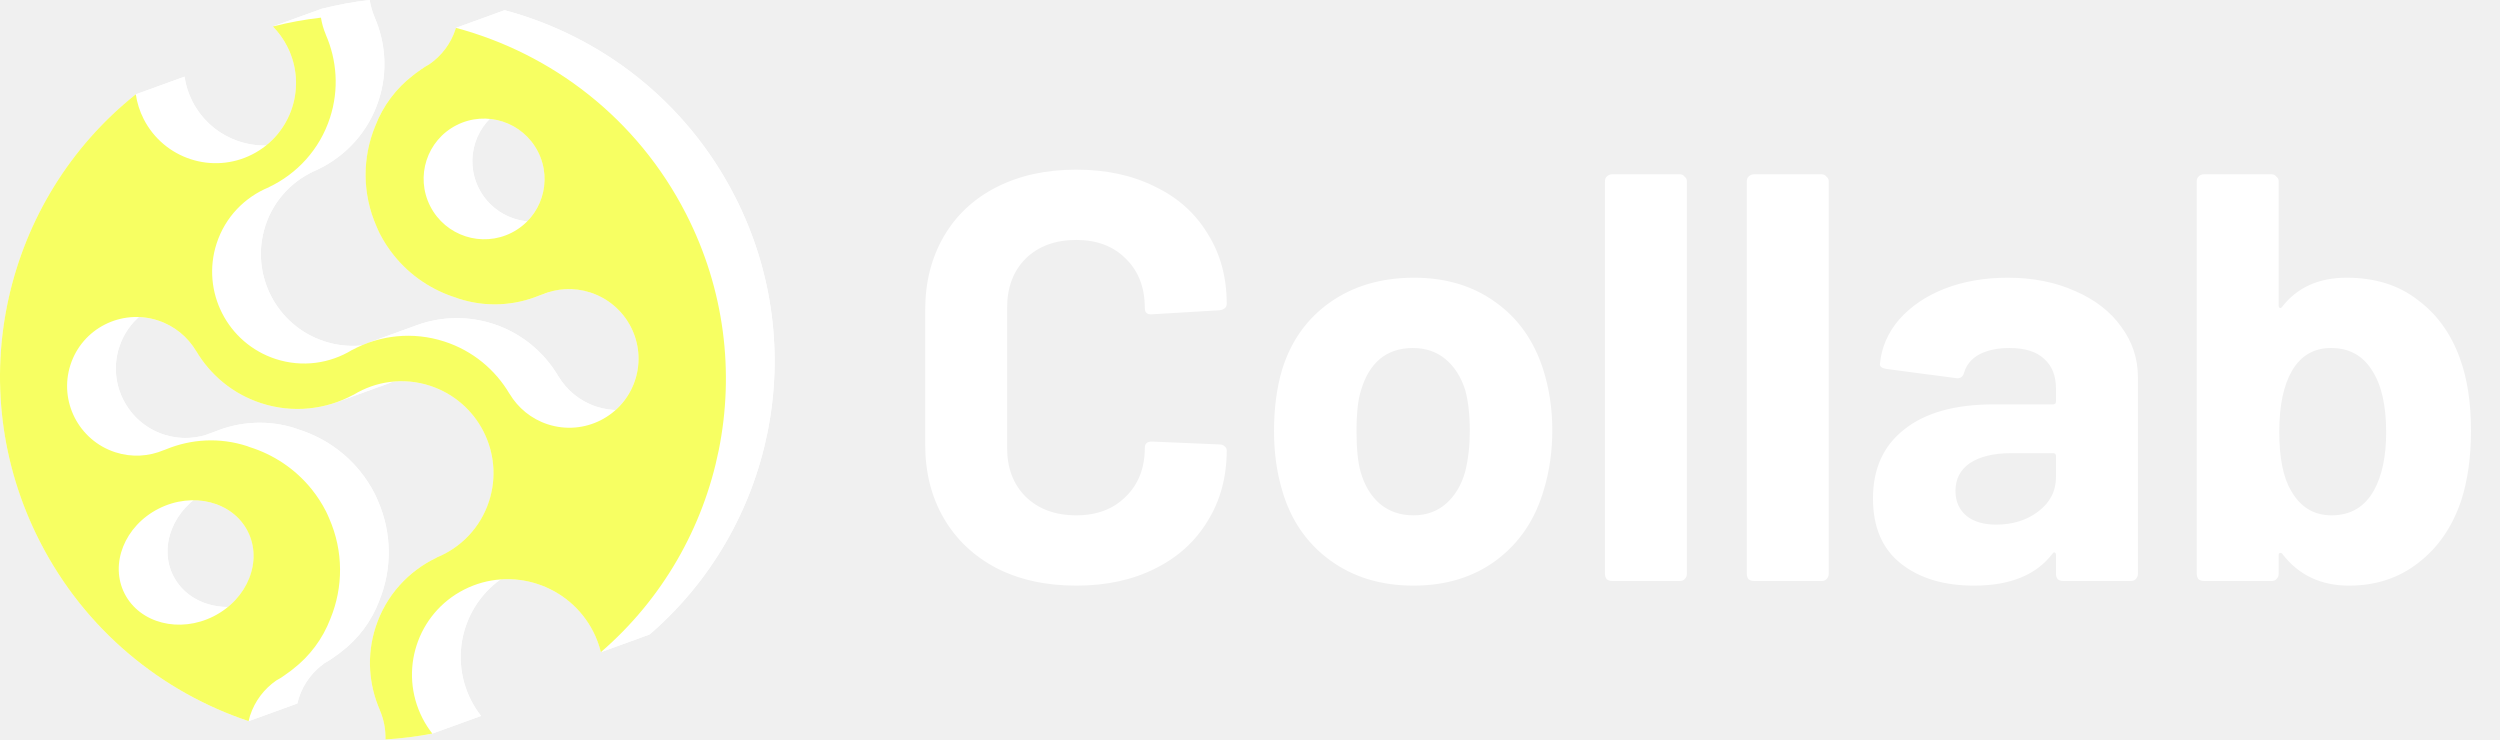
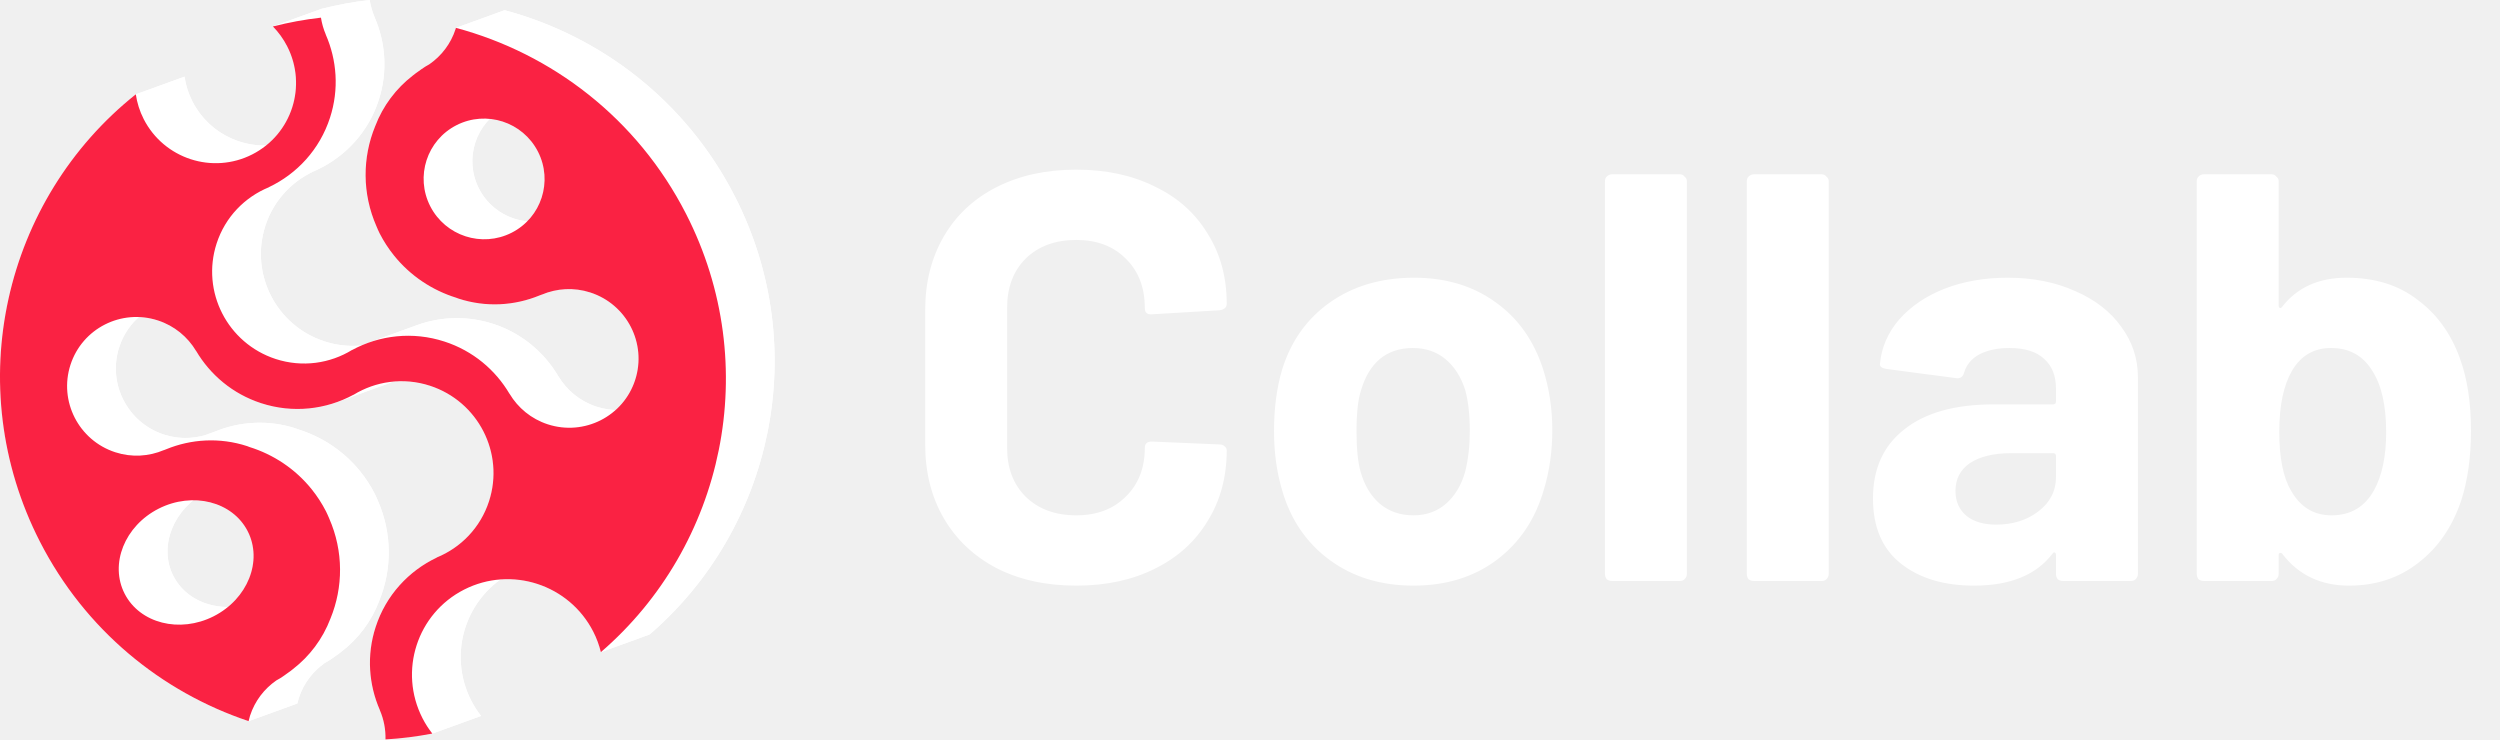
<svg xmlns="http://www.w3.org/2000/svg" width="142" height="42" viewBox="0 0 142 42" fill="none">
  <path fill-rule="evenodd" clip-rule="evenodd" d="M33.324 7.609C32.46 5.921 30.391 5.248 28.703 6.106C27.014 6.963 26.344 9.025 27.207 10.713C28.07 12.401 30.14 13.074 31.829 12.217C33.518 11.36 34.187 9.297 33.324 7.609ZM9.849 32.719C10.712 34.407 12.977 34.981 14.908 34.001C16.838 33.022 17.703 30.859 16.839 29.172C15.976 27.484 13.711 26.91 11.781 27.89C9.851 28.869 8.985 31.031 9.849 32.719ZM29.135 32.485C26.457 33.844 25.397 37.117 26.768 39.796C26.928 40.109 27.116 40.398 27.324 40.665C26.44 40.835 25.551 40.947 24.664 40.998C24.679 40.422 24.567 39.857 24.345 39.341C24.346 39.337 24.346 39.338 24.347 39.335C23.715 37.892 23.582 36.227 24.104 34.615C24.691 32.805 25.982 31.425 27.576 30.668L27.574 30.664C28.938 30.107 30.057 28.978 30.546 27.467C31.431 24.737 29.929 21.801 27.191 20.908C26.041 20.534 24.858 20.58 23.806 20.962C23.471 21.083 23.15 21.238 22.847 21.424L22.845 21.42C22.553 21.577 22.249 21.714 21.937 21.827C20.588 22.316 19.072 22.378 17.598 21.898C15.982 21.371 14.707 20.285 13.906 18.928C13.904 18.927 13.905 18.927 13.901 18.926C13.428 18.137 12.681 17.506 11.737 17.198C10.866 16.915 9.969 16.949 9.171 17.238C8.07 17.637 7.16 18.52 6.772 19.718C6.102 21.786 7.239 24.009 9.312 24.684C10.256 24.992 11.23 24.922 12.075 24.564C12.079 24.564 12.078 24.564 12.081 24.564C12.096 24.558 12.11 24.553 12.125 24.547C12.139 24.542 12.153 24.537 12.166 24.532C12.171 24.53 12.176 24.528 12.181 24.526C12.191 24.523 12.2 24.519 12.21 24.515C13.623 23.936 15.239 23.827 16.807 24.338C16.85 24.353 16.89 24.372 16.932 24.387C18.296 24.811 19.538 25.628 20.467 26.782C20.777 27.167 21.053 27.588 21.287 28.045C21.355 28.178 21.409 28.315 21.469 28.45C22.287 30.318 22.265 32.359 21.54 34.128C21.095 35.3 20.348 36.274 19.416 36.996C19.363 37.04 19.308 37.082 19.254 37.124C19.214 37.153 19.174 37.181 19.134 37.209C18.987 37.317 18.839 37.423 18.683 37.521C18.611 37.566 18.535 37.605 18.461 37.648C17.782 38.12 17.244 38.806 16.97 39.653C16.938 39.754 16.913 39.856 16.888 39.958C11.936 38.299 7.6 34.778 5.035 29.764C0.5 20.898 3.001 10.31 10.482 4.354C10.554 4.833 10.699 5.308 10.932 5.764C12.083 8.014 14.841 8.913 17.091 7.771C19.341 6.629 20.232 3.879 19.081 1.629C18.863 1.202 18.587 0.825 18.268 0.501C19.173 0.272 20.085 0.103 20.999 0C21.05 0.33 21.142 0.652 21.272 0.957C21.271 0.96 21.272 0.959 21.271 0.963C21.902 2.405 22.035 4.07 21.513 5.682C20.927 7.492 19.636 8.872 18.042 9.629L18.044 9.633C16.679 10.191 15.561 11.319 15.071 12.83C14.187 15.56 15.689 18.497 18.427 19.389C19.576 19.763 20.759 19.716 21.811 19.335C22.146 19.214 22.467 19.059 22.771 18.872L22.773 18.877C23.064 18.719 23.367 18.583 23.679 18.47C25.028 17.981 26.545 17.919 28.02 18.399C29.636 18.926 30.91 20.012 31.711 21.369C31.714 21.37 31.713 21.37 31.716 21.371C32.189 22.161 32.936 22.791 33.88 23.098C34.752 23.382 35.649 23.348 36.447 23.059C37.547 22.66 38.458 21.777 38.845 20.579C39.515 18.511 38.378 16.288 36.305 15.613C35.362 15.305 34.387 15.374 33.542 15.734C33.539 15.733 33.54 15.733 33.536 15.732C33.53 15.735 33.525 15.737 33.519 15.739C33.507 15.744 33.495 15.748 33.483 15.753C33.465 15.76 33.446 15.767 33.428 15.774C33.421 15.777 33.414 15.779 33.407 15.782C31.994 16.36 30.379 16.47 28.81 15.958C28.767 15.945 28.728 15.925 28.686 15.91C27.322 15.487 26.08 14.67 25.15 13.514C24.841 13.13 24.564 12.709 24.331 12.252C24.262 12.119 24.208 11.982 24.149 11.848C23.33 9.979 23.353 7.938 24.078 6.169C24.523 4.998 25.269 4.024 26.201 3.301C26.254 3.257 26.309 3.216 26.364 3.173C26.404 3.144 26.443 3.116 26.483 3.088C26.63 2.98 26.779 2.874 26.935 2.776C27.006 2.731 27.082 2.692 27.156 2.649C27.835 2.177 28.373 1.491 28.647 0.644C28.654 0.622 28.658 0.601 28.665 0.58C34.119 2.043 38.961 5.72 41.734 11.14C46.143 19.76 43.899 30.003 36.898 36.039C36.8 35.643 36.66 35.253 36.466 34.874C35.095 32.195 31.814 31.125 29.135 32.485Z" fill="white" />
  <path d="M2.269 30.766C4.833 35.78 9.169 39.301 14.121 40.96L16.886 39.958C11.933 38.299 7.598 34.778 5.033 29.764L2.269 30.766Z" fill="white" />
  <path d="M7.084 33.721C6.22 32.033 7.085 29.872 9.016 28.892L11.78 27.89C9.85 28.869 8.985 31.031 9.848 32.719L7.084 33.721Z" fill="white" />
  <path d="M6.546 25.687C4.473 25.011 3.336 22.788 4.006 20.72L6.77 19.718C6.1 21.786 7.238 24.009 9.311 24.684L6.546 25.687Z" fill="white" />
  <path d="M7.083 33.721C7.946 35.409 10.211 35.983 12.141 35.004L13.88 34.373C14.226 34.294 14.571 34.171 14.906 34.001L13.88 34.373C12.232 34.748 10.561 34.114 9.848 32.719L7.083 33.721Z" fill="white" />
  <path d="M4.008 20.72C4.396 19.522 5.306 18.639 6.407 18.24L9.17 17.238C8.07 17.637 7.16 18.52 6.772 19.718L4.008 20.72Z" fill="white" />
  <path d="M7.717 5.357C0.235 11.312 -2.266 21.9 2.27 30.766L5.034 29.764C0.499 20.898 3 10.31 10.481 4.354L7.717 5.357Z" fill="white" />
  <path d="M6.547 25.687C7.491 25.995 8.465 25.924 9.31 25.566L11.672 24.709C11.809 24.668 11.943 24.619 12.074 24.564L11.672 24.709C10.928 24.935 10.109 24.945 9.311 24.684L6.547 25.687Z" fill="white" />
  <path d="M14.125 40.96C14.149 40.858 14.174 40.757 14.207 40.655L16.971 39.653C16.939 39.754 16.914 39.856 16.89 39.958L14.125 40.96Z" fill="white" />
  <path d="M9.312 25.566C9.309 25.566 9.31 25.566 9.307 25.566L12.071 24.564C12.075 24.564 12.073 24.564 12.077 24.564L9.312 25.566Z" fill="white" />
  <path d="M9.359 25.549C9.345 25.555 9.33 25.561 9.315 25.566L12.08 24.564C12.095 24.558 12.109 24.553 12.124 24.547L9.359 25.549Z" fill="white" />
  <path d="M9.398 25.536C9.386 25.54 9.373 25.545 9.361 25.549L12.126 24.547C12.14 24.542 12.154 24.537 12.168 24.532L9.403 25.534L9.398 25.536Z" fill="white" />
  <path d="M9.414 25.528L9.399 25.534L12.164 24.532L12.178 24.526L9.414 25.528Z" fill="white" />
  <path d="M9.444 25.517C9.434 25.521 9.425 25.525 9.415 25.528L12.18 24.526C12.189 24.523 12.199 24.519 12.209 24.515L9.444 25.517Z" fill="white" />
  <path d="M14.204 40.655C14.478 39.808 15.016 39.122 15.695 38.65L18.46 37.648C17.781 38.12 17.243 38.806 16.969 39.653L14.204 40.655Z" fill="white" />
  <path d="M10.04 28.52C11.688 28.145 13.358 28.779 14.072 30.174L16.837 29.172C15.973 27.484 13.709 26.91 11.778 27.89L10.04 28.52C9.694 28.599 9.349 28.722 9.014 28.892L10.04 28.52Z" fill="white" />
  <path d="M6.403 18.24C7.201 17.951 8.099 17.917 8.97 18.201L11.734 17.198C10.863 16.915 9.966 16.949 9.168 17.238L6.403 18.24Z" fill="white" />
  <path d="M14.074 30.174C14.938 31.861 14.073 34.024 12.143 35.004L14.907 34.001C16.837 33.022 17.702 30.859 16.839 29.172L14.074 30.174Z" fill="white" />
  <path d="M15.695 38.65C15.769 38.607 15.845 38.568 15.917 38.523L18.682 37.521C18.61 37.566 18.534 37.605 18.46 37.648L15.695 38.65Z" fill="white" />
  <path d="M15.914 38.523C16.07 38.425 16.218 38.319 16.364 38.211L19.129 37.209C18.982 37.317 18.835 37.423 18.679 37.521L15.914 38.523Z" fill="white" />
  <path d="M9.971 25.327C9.793 25.383 9.617 25.447 9.444 25.517L9.971 25.327C11.252 24.921 12.665 24.892 14.042 25.34L16.806 24.338C15.238 23.827 13.622 23.936 12.209 24.515L9.971 25.327Z" fill="white" />
  <path d="M16.368 38.211C16.409 38.184 16.448 38.155 16.488 38.126L19.253 37.124C19.213 37.153 19.173 37.181 19.133 37.209L16.368 38.211Z" fill="white" />
  <path d="M16.488 38.126C16.542 38.084 16.598 38.042 16.651 37.998L19.415 36.996C19.362 37.04 19.307 37.082 19.253 37.124L16.488 38.126Z" fill="white" />
  <path d="M8.969 18.201C9.912 18.508 10.659 19.139 11.133 19.928L13.898 18.926C13.424 18.137 12.677 17.506 11.733 17.198L8.969 18.201Z" fill="white" />
  <path d="M11.137 19.928C11.14 19.93 11.139 19.929 11.142 19.93L13.906 18.928C13.904 18.927 13.904 18.927 13.901 18.926L11.137 19.928Z" fill="white" />
  <path d="M16.652 37.998C17.584 37.276 18.331 36.302 18.776 35.13L21.541 34.128C21.095 35.3 20.349 36.274 19.417 36.996L16.652 37.998Z" fill="white" />
  <path d="M14.168 25.389C14.125 25.374 14.086 25.355 14.043 25.34L16.808 24.338C16.851 24.353 16.89 24.372 16.933 24.387L14.168 25.389Z" fill="white" />
  <path d="M11.141 19.93C11.941 21.287 13.216 22.373 14.832 22.9L17.597 21.898C15.98 21.371 14.706 20.285 13.905 18.928L11.141 19.93Z" fill="white" />
  <path d="M8.164 6.766C7.931 6.311 7.786 5.835 7.715 5.357L10.479 4.354C10.551 4.833 10.696 5.308 10.929 5.764L8.164 6.766Z" fill="white" />
  <path d="M17.7 27.785C16.77 26.63 15.529 25.813 14.165 25.389L16.93 24.387C18.294 24.811 19.535 25.628 20.465 26.782L17.7 27.785Z" fill="white" />
  <path d="M21.579 40.343C21.801 40.86 21.913 41.424 21.898 42L24.662 40.998C24.677 40.422 24.566 39.858 24.344 39.341L21.579 40.343Z" fill="white" />
  <path d="M21.58 40.337C21.579 40.34 21.579 40.34 21.578 40.343L24.343 39.341C24.343 39.337 24.343 39.338 24.344 39.335L21.58 40.337Z" fill="white" />
  <path d="M18.771 35.13C19.496 33.361 19.518 31.32 18.7 29.452L21.465 28.45C22.283 30.318 22.261 32.359 21.536 34.128L18.771 35.13Z" fill="white" />
  <path d="M21.338 35.617C20.815 37.229 20.948 38.894 21.58 40.337L24.345 39.334C23.713 37.892 23.58 36.227 24.102 34.615L21.338 35.617Z" fill="white" />
  <path d="M18.518 29.047C18.284 28.59 18.008 28.169 17.698 27.785L20.463 26.782C20.773 27.167 21.048 27.588 21.282 28.045L18.518 29.047Z" fill="white" />
  <path d="M15.662 20.391C12.924 19.499 11.422 16.562 12.306 13.832L15.071 12.83C14.187 15.56 15.689 18.497 18.426 19.389L15.662 20.391Z" fill="white" />
  <path d="M18.702 29.452C18.642 29.317 18.587 29.181 18.52 29.048L21.284 28.045C21.352 28.178 21.407 28.315 21.466 28.45L18.702 29.452Z" fill="white" />
  <path d="M21.896 42C22.784 41.949 23.672 41.837 24.557 41.667L27.322 40.665C26.437 40.835 25.549 40.947 24.661 40.998L21.896 42Z" fill="white" />
  <path d="M8.165 6.766C9.316 9.017 12.074 9.915 14.325 8.773L16.038 8.152C16.395 8.071 16.748 7.944 17.089 7.771L16.038 8.152C14.039 8.61 11.906 7.673 10.93 5.764L8.165 6.766Z" fill="white" />
  <path d="M14.83 22.9C16.304 23.38 17.82 23.319 19.169 22.829L21.93 21.828C20.582 22.317 19.067 22.378 17.595 21.898L14.83 22.9Z" fill="white" />
  <path d="M24.558 41.667C24.349 41.4 24.161 41.111 24.001 40.798L26.765 39.796C26.925 40.109 27.114 40.398 27.322 40.665L24.558 41.667Z" fill="white" />
  <path d="M12.305 13.832C12.794 12.321 13.913 11.193 15.277 10.635L18.042 9.633C16.677 10.191 15.559 11.319 15.069 12.83L12.305 13.832Z" fill="white" />
  <path d="M19.043 20.338C17.991 20.719 16.808 20.765 15.658 20.391L18.423 19.389C19.572 19.763 20.755 19.716 21.807 19.335L19.043 20.338Z" fill="white" />
  <path d="M24.81 31.67C23.216 32.428 21.924 33.807 21.338 35.617L24.102 34.615C24.689 32.805 25.981 31.425 27.575 30.668L24.81 31.67Z" fill="white" />
  <path d="M19.17 22.829C19.482 22.716 19.786 22.58 20.078 22.422L22.842 21.42C22.55 21.577 22.247 21.714 21.934 21.827L19.17 22.829Z" fill="white" />
  <path d="M15.277 10.635L15.275 10.631L18.04 9.629L18.042 9.633L15.277 10.635Z" fill="white" />
  <path d="M24 40.798C22.629 38.119 23.689 34.846 26.367 33.487L29.132 32.484C26.453 33.844 25.394 37.117 26.764 39.796L24 40.798Z" fill="white" />
  <path d="M20.079 22.422L20.081 22.426L22.846 21.424L22.844 21.42L20.079 22.422Z" fill="white" />
  <path d="M20.003 19.875C19.701 20.061 19.38 20.215 19.046 20.337L21.808 19.335C22.143 19.214 22.465 19.059 22.768 18.873L20.003 19.875Z" fill="white" />
  <path d="M20.08 22.426C20.383 22.24 20.704 22.085 21.039 21.964L23.801 20.962C23.467 21.084 23.147 21.238 22.845 21.424L20.08 22.426Z" fill="white" />
  <path d="M20.003 19.879L20.001 19.875L22.765 18.873L22.768 18.877L20.003 19.879Z" fill="white" />
  <path d="M16.314 2.631C17.466 4.881 16.575 7.632 14.325 8.773L17.09 7.771C19.34 6.629 20.23 3.879 19.079 1.629L16.314 2.631Z" fill="white" />
  <path d="M24.808 31.666L24.81 31.67L27.575 30.668L27.572 30.664L24.808 31.666Z" fill="white" />
  <path d="M20.913 19.472C20.601 19.585 20.298 19.721 20.007 19.879L22.771 18.877C23.063 18.719 23.366 18.583 23.677 18.47L20.913 19.472Z" fill="white" />
  <path d="M15.277 10.631C16.871 9.874 18.163 8.494 18.749 6.684L21.514 5.682C20.927 7.492 19.636 8.872 18.042 9.629L15.277 10.631Z" fill="white" />
  <path d="M21.04 21.964C22.092 21.582 23.276 21.536 24.425 21.91L27.19 20.908C26.04 20.534 24.857 20.58 23.805 20.962L21.04 21.964Z" fill="white" />
  <path d="M15.5 1.503C15.819 1.827 16.094 2.205 16.312 2.631L19.077 1.629C18.859 1.202 18.583 0.825 18.265 0.501L15.5 1.503Z" fill="white" />
  <path d="M27.782 28.469C27.293 29.98 26.174 31.109 24.81 31.666L27.574 30.664C28.938 30.107 30.057 28.978 30.546 27.467L27.782 28.469Z" fill="white" />
  <path d="M25.252 19.402C23.779 18.921 22.263 18.983 20.914 19.471L23.676 18.47C25.025 17.981 26.542 17.919 28.016 18.399L25.252 19.402Z" fill="white" />
  <path d="M18.233 1.002C17.319 1.105 16.407 1.274 15.502 1.503L18.267 0.501C19.172 0.272 20.083 0.103 20.997 0L18.233 1.002Z" fill="white" />
  <path d="M21.382 12.85C21.441 12.985 21.495 13.121 21.563 13.254L24.328 12.252C24.26 12.119 24.205 11.982 24.146 11.848L21.382 12.85Z" fill="white" />
  <path d="M24.425 21.91C27.163 22.803 28.665 25.739 27.78 28.469L30.545 27.467C31.43 24.737 29.927 21.801 27.189 20.908L24.425 21.91Z" fill="white" />
  <path d="M21.565 13.254C21.799 13.711 22.076 14.132 22.385 14.516L25.15 13.514C24.84 13.13 24.564 12.708 24.33 12.252L21.565 13.254Z" fill="white" />
  <path d="M18.747 6.684C19.269 5.072 19.136 3.407 18.505 1.965L21.269 0.963C21.901 2.405 22.034 4.07 21.512 5.682L18.747 6.684Z" fill="white" />
  <path d="M27.62 33.033C29.999 32.489 32.537 33.604 33.7 35.876L36.464 34.874C35.094 32.195 31.812 31.125 29.134 32.484L27.62 33.033C27.195 33.13 26.775 33.281 26.369 33.487L27.62 33.033Z" fill="white" />
  <path d="M21.314 7.171C20.589 8.94 20.566 10.981 21.385 12.85L24.15 11.848C23.331 9.979 23.353 7.938 24.079 6.169L21.314 7.171Z" fill="white" />
  <path d="M18.506 1.965C18.506 1.961 18.506 1.962 18.507 1.959L21.271 0.957C21.271 0.96 21.271 0.959 21.27 0.963L18.506 1.965Z" fill="white" />
  <path d="M18.507 1.959C18.376 1.654 18.285 1.332 18.233 1.002L20.998 0C21.049 0.33 21.141 0.652 21.271 0.957L18.507 1.959Z" fill="white" />
  <path d="M22.384 14.516C23.314 15.672 24.555 16.489 25.919 16.913L28.684 15.911C27.32 15.487 26.078 14.67 25.148 13.514L22.384 14.516Z" fill="white" />
  <path d="M28.946 22.371C28.145 21.014 26.871 19.928 25.255 19.402L28.019 18.399C29.636 18.926 30.91 20.012 31.711 21.369L28.946 22.371Z" fill="white" />
  <path d="M25.919 16.913C25.961 16.927 26 16.947 26.043 16.96L28.808 15.958C28.765 15.945 28.725 15.925 28.683 15.91L25.919 16.913Z" fill="white" />
  <path d="M23.434 4.303C22.502 5.026 21.756 6 21.311 7.171L24.075 6.169C24.521 4.997 25.267 4.024 26.198 3.301L23.434 4.303Z" fill="white" />
  <path d="M33.701 35.876C33.895 36.255 34.035 36.645 34.133 37.041L36.898 36.038C36.799 35.643 36.659 35.252 36.466 34.874L33.701 35.876Z" fill="white" />
  <path d="M28.948 22.373C28.946 22.372 28.946 22.372 28.943 22.371L31.708 21.369C31.711 21.37 31.71 21.37 31.713 21.371L28.948 22.373Z" fill="white" />
  <path d="M31.115 24.101C30.171 23.793 29.424 23.163 28.95 22.373L31.715 21.371C32.188 22.161 32.935 22.791 33.879 23.098L31.115 24.101Z" fill="white" />
  <path d="M24.441 11.715C23.577 10.027 24.247 7.965 25.936 7.108L28.7 6.105C27.011 6.963 26.342 9.025 27.205 10.713L24.441 11.715Z" fill="white" />
  <path d="M23.599 4.176C23.544 4.218 23.489 4.259 23.436 4.303L26.2 3.301C26.253 3.257 26.309 3.216 26.363 3.173L23.599 4.176Z" fill="white" />
  <path d="M23.598 4.175V4.175L26.362 3.173C26.402 3.144 26.442 3.115 26.482 3.088L23.717 4.09C23.677 4.118 23.637 4.147 23.598 4.175Z" fill="white" />
  <path d="M26.043 16.96C27.612 17.472 29.227 17.363 30.64 16.784L32.878 15.973C33.056 15.916 33.232 15.852 33.404 15.782L32.878 15.973C31.598 16.378 30.185 16.407 28.808 15.958L26.043 16.96Z" fill="white" />
  <path d="M24.439 11.716C25.302 13.403 27.372 14.076 29.061 13.219L31.036 12.503C31.304 12.442 31.569 12.347 31.826 12.217L31.036 12.503C29.536 12.846 27.936 12.145 27.204 10.713L24.439 11.716Z" fill="white" />
  <path d="M24.17 3.778C24.014 3.876 23.866 3.982 23.719 4.09L26.483 3.088C26.63 2.98 26.779 2.874 26.934 2.776L24.17 3.778Z" fill="white" />
  <path d="M24.392 3.651C24.319 3.694 24.242 3.733 24.171 3.778L26.935 2.776C27.007 2.731 27.083 2.692 27.157 2.649L24.392 3.651Z" fill="white" />
  <path d="M33.681 24.061C32.883 24.35 31.985 24.384 31.114 24.101L33.879 23.098C34.75 23.382 35.647 23.348 36.445 23.059L33.681 24.061Z" fill="white" />
  <path d="M25.881 1.646C25.607 2.493 25.069 3.179 24.39 3.651L27.154 2.649C27.833 2.177 28.371 1.491 28.645 0.644L25.881 1.646Z" fill="white" />
  <path d="M30.642 16.784C30.648 16.781 30.655 16.779 30.662 16.776L33.427 15.774C33.42 15.777 33.413 15.779 33.406 15.782L30.642 16.784Z" fill="white" />
  <path d="M30.659 16.776C30.678 16.769 30.696 16.762 30.714 16.755L33.479 15.753C33.461 15.76 33.442 15.767 33.424 15.774L30.659 16.776Z" fill="white" />
  <path d="M30.717 16.755C30.729 16.75 30.741 16.746 30.753 16.741L33.517 15.739C33.505 15.744 33.493 15.748 33.481 15.753L30.717 16.755Z" fill="white" />
  <path d="M30.753 16.741L30.77 16.735L33.534 15.732L33.517 15.739L30.753 16.741Z" fill="white" />
  <path d="M30.771 16.735C30.776 16.735 30.775 16.735 30.777 16.736L33.542 15.734C33.539 15.733 33.54 15.733 33.536 15.732L30.771 16.735Z" fill="white" />
  <path d="M25.897 1.582C25.891 1.603 25.887 1.624 25.88 1.646L28.644 0.644C28.651 0.622 28.656 0.601 28.662 0.579L25.897 1.582Z" fill="white" />
  <path d="M26.727 6.821C28.226 6.478 29.825 7.18 30.558 8.612L33.322 7.609C32.459 5.921 30.39 5.248 28.701 6.106L26.727 6.821C26.458 6.883 26.193 6.978 25.936 7.108L26.727 6.821Z" fill="white" />
  <path d="M30.557 8.612C31.42 10.299 30.751 12.362 29.062 13.219L31.827 12.217C33.516 11.36 34.185 9.297 33.322 7.609L30.557 8.612Z" fill="white" />
  <path d="M31.181 16.589C31.925 16.364 32.743 16.355 33.538 16.615L36.303 15.612C35.359 15.305 34.385 15.374 33.54 15.734L31.181 16.589C31.043 16.631 30.908 16.68 30.775 16.736L31.181 16.589Z" fill="white" />
  <path d="M36.078 21.581C35.69 22.779 34.781 23.661 33.681 24.06L36.444 23.058C37.544 22.66 38.455 21.777 38.843 20.579L36.078 21.581Z" fill="white" />
  <path d="M34.134 37.041C41.135 31.005 43.379 20.762 38.969 12.143L41.734 11.14C46.143 19.76 43.899 30.003 36.898 36.038L34.134 37.041Z" fill="white" />
  <path d="M33.537 16.615C35.61 17.29 36.748 19.513 36.078 21.581L38.842 20.579C39.512 18.511 38.375 16.288 36.302 15.612L33.537 16.615Z" fill="white" />
  <path d="M38.967 12.143C36.194 6.723 31.352 3.045 25.898 1.582L28.662 0.579C34.117 2.043 38.959 5.72 41.731 11.14L38.967 12.143Z" fill="white" />
-   <path fill-rule="evenodd" clip-rule="evenodd" d="M30.555 8.612C29.691 6.924 27.623 6.251 25.934 7.108C24.245 7.965 23.575 10.027 24.439 11.716C25.302 13.403 27.371 14.076 29.06 13.219C30.749 12.362 31.418 10.299 30.555 8.612ZM7.079 33.721C7.942 35.409 10.207 35.983 12.137 35.004C14.068 34.024 14.932 31.861 14.069 30.174C13.206 28.486 10.941 27.913 9.011 28.892C7.081 29.872 6.216 32.033 7.079 33.721ZM26.367 33.487C23.688 34.846 22.629 38.119 23.999 40.798C24.159 41.111 24.347 41.4 24.556 41.667C23.671 41.837 22.783 41.949 21.895 42C21.91 41.424 21.799 40.859 21.577 40.343C21.577 40.34 21.577 40.34 21.578 40.337C20.946 38.894 20.813 37.229 21.336 35.617C21.922 33.807 23.214 32.428 24.808 31.671L24.805 31.666C26.169 31.109 27.288 29.98 27.777 28.469C28.662 25.739 27.16 22.803 24.422 21.91C22.907 21.417 21.333 21.655 20.078 22.426L20.076 22.422C18.524 23.261 16.645 23.491 14.83 22.9C13.213 22.373 11.939 21.287 11.138 19.93C11.135 19.929 11.136 19.93 11.133 19.928C10.659 19.139 9.912 18.508 8.969 18.201C6.896 17.525 4.673 18.653 4.003 20.72C3.333 22.788 4.471 25.011 6.544 25.687C7.488 25.995 8.462 25.924 9.307 25.566C9.31 25.567 9.309 25.567 9.313 25.567C9.356 25.549 9.399 25.534 9.441 25.517C10.855 24.938 12.47 24.83 14.039 25.34C14.082 25.355 14.121 25.374 14.164 25.389C15.528 25.813 16.769 26.63 17.699 27.785C18.009 28.169 18.284 28.591 18.518 29.048C18.586 29.181 18.641 29.317 18.7 29.452C19.519 31.32 19.496 33.361 18.772 35.13C18.326 36.302 17.58 37.276 16.648 37.998C16.595 38.042 16.539 38.084 16.485 38.126C16.445 38.155 16.405 38.184 16.365 38.211C16.218 38.319 16.071 38.425 15.915 38.523C15.843 38.568 15.766 38.607 15.693 38.65C15.014 39.122 14.476 39.808 14.201 40.655C14.169 40.757 14.144 40.858 14.12 40.96C9.167 39.301 4.832 35.78 2.267 30.766C-2.269 21.9 0.232 11.312 7.714 5.357C7.785 5.835 7.93 6.311 8.163 6.766C9.315 9.017 12.072 9.916 14.323 8.773C16.573 7.632 17.463 4.881 16.312 2.631C16.094 2.205 15.818 1.827 15.5 1.503C16.405 1.274 17.316 1.105 18.23 1.002C18.282 1.332 18.373 1.654 18.504 1.959C18.503 1.962 18.503 1.961 18.503 1.965C19.134 3.407 19.267 5.072 18.745 6.684C18.159 8.494 16.867 9.874 15.273 10.631L15.275 10.635C13.911 11.193 12.792 12.321 12.303 13.832C11.418 16.562 12.921 19.499 15.658 20.391C17.173 20.884 18.747 20.646 20.002 19.875L20.004 19.879C21.556 19.04 23.436 18.81 25.251 19.402C26.867 19.928 28.142 21.014 28.942 22.371C28.945 22.372 28.945 22.372 28.947 22.373C29.421 23.163 30.168 23.793 31.112 24.101C33.185 24.776 35.408 23.648 36.077 21.581C36.747 19.514 35.61 17.291 33.536 16.615C32.593 16.307 31.619 16.377 30.773 16.736C30.771 16.735 30.771 16.735 30.767 16.735C30.724 16.752 30.682 16.768 30.639 16.784C29.226 17.363 27.611 17.472 26.042 16.96C25.999 16.947 25.959 16.927 25.917 16.913C24.553 16.489 23.312 15.672 22.382 14.517C22.072 14.132 21.796 13.711 21.562 13.254C21.494 13.121 21.439 12.985 21.381 12.85C20.562 10.981 20.584 8.94 21.309 7.172C21.755 6 22.501 5.026 23.432 4.303C23.485 4.259 23.541 4.218 23.595 4.176C23.635 4.147 23.675 4.118 23.715 4.09C23.862 3.982 24.01 3.876 24.166 3.778C24.237 3.733 24.314 3.694 24.387 3.651C25.067 3.179 25.605 2.493 25.878 1.646C25.886 1.624 25.89 1.603 25.896 1.582C31.351 3.045 36.193 6.723 38.965 12.143C43.375 20.762 41.131 31.005 34.13 37.041C34.031 36.645 33.891 36.255 33.697 35.877C32.327 33.197 29.045 32.128 26.367 33.487V33.487Z" fill="#F7FF62" />
+   <path fill-rule="evenodd" clip-rule="evenodd" d="M30.555 8.612C29.691 6.924 27.623 6.251 25.934 7.108C24.245 7.965 23.575 10.027 24.439 11.716C25.302 13.403 27.371 14.076 29.06 13.219C30.749 12.362 31.418 10.299 30.555 8.612ZM7.079 33.721C7.942 35.409 10.207 35.983 12.137 35.004C14.068 34.024 14.932 31.861 14.069 30.174C13.206 28.486 10.941 27.913 9.011 28.892C7.081 29.872 6.216 32.033 7.079 33.721ZM26.367 33.487C23.688 34.846 22.629 38.119 23.999 40.798C24.159 41.111 24.347 41.4 24.556 41.667C23.671 41.837 22.783 41.949 21.895 42C21.91 41.424 21.799 40.859 21.577 40.343C21.577 40.34 21.577 40.34 21.578 40.337C20.946 38.894 20.813 37.229 21.336 35.617C21.922 33.807 23.214 32.428 24.808 31.671L24.805 31.666C26.169 31.109 27.288 29.98 27.777 28.469C28.662 25.739 27.16 22.803 24.422 21.91C22.907 21.417 21.333 21.655 20.078 22.426L20.076 22.422C18.524 23.261 16.645 23.491 14.83 22.9C13.213 22.373 11.939 21.287 11.138 19.93C11.135 19.929 11.136 19.93 11.133 19.928C10.659 19.139 9.912 18.508 8.969 18.201C6.896 17.525 4.673 18.653 4.003 20.72C3.333 22.788 4.471 25.011 6.544 25.687C7.488 25.995 8.462 25.924 9.307 25.566C9.31 25.567 9.309 25.567 9.313 25.567C9.356 25.549 9.399 25.534 9.441 25.517C10.855 24.938 12.47 24.83 14.039 25.34C14.082 25.355 14.121 25.374 14.164 25.389C15.528 25.813 16.769 26.63 17.699 27.785C18.009 28.169 18.284 28.591 18.518 29.048C18.586 29.181 18.641 29.317 18.7 29.452C19.519 31.32 19.496 33.361 18.772 35.13C18.326 36.302 17.58 37.276 16.648 37.998C16.595 38.042 16.539 38.084 16.485 38.126C16.445 38.155 16.405 38.184 16.365 38.211C16.218 38.319 16.071 38.425 15.915 38.523C15.843 38.568 15.766 38.607 15.693 38.65C15.014 39.122 14.476 39.808 14.201 40.655C14.169 40.757 14.144 40.858 14.12 40.96C9.167 39.301 4.832 35.78 2.267 30.766C-2.269 21.9 0.232 11.312 7.714 5.357C7.785 5.835 7.93 6.311 8.163 6.766C9.315 9.017 12.072 9.916 14.323 8.773C16.573 7.632 17.463 4.881 16.312 2.631C16.094 2.205 15.818 1.827 15.5 1.503C16.405 1.274 17.316 1.105 18.23 1.002C18.282 1.332 18.373 1.654 18.504 1.959C18.503 1.962 18.503 1.961 18.503 1.965C19.134 3.407 19.267 5.072 18.745 6.684C18.159 8.494 16.867 9.874 15.273 10.631L15.275 10.635C13.911 11.193 12.792 12.321 12.303 13.832C11.418 16.562 12.921 19.499 15.658 20.391C17.173 20.884 18.747 20.646 20.002 19.875L20.004 19.879C21.556 19.04 23.436 18.81 25.251 19.402C26.867 19.928 28.142 21.014 28.942 22.371C28.945 22.372 28.945 22.372 28.947 22.373C29.421 23.163 30.168 23.793 31.112 24.101C33.185 24.776 35.408 23.648 36.077 21.581C36.747 19.514 35.61 17.291 33.536 16.615C32.593 16.307 31.619 16.377 30.773 16.736C30.771 16.735 30.771 16.735 30.767 16.735C30.724 16.752 30.682 16.768 30.639 16.784C29.226 17.363 27.611 17.472 26.042 16.96C25.999 16.947 25.959 16.927 25.917 16.913C24.553 16.489 23.312 15.672 22.382 14.517C22.072 14.132 21.796 13.711 21.562 13.254C21.494 13.121 21.439 12.985 21.381 12.85C20.562 10.981 20.584 8.94 21.309 7.172C21.755 6 22.501 5.026 23.432 4.303C23.485 4.259 23.541 4.218 23.595 4.176C23.635 4.147 23.675 4.118 23.715 4.09C23.862 3.982 24.01 3.876 24.166 3.778C24.237 3.733 24.314 3.694 24.387 3.651C25.067 3.179 25.605 2.493 25.878 1.646C25.886 1.624 25.89 1.603 25.896 1.582C31.351 3.045 36.193 6.723 38.965 12.143C43.375 20.762 41.131 31.005 34.13 37.041C34.031 36.645 33.891 36.255 33.697 35.877C32.327 33.197 29.045 32.128 26.367 33.487V33.487Z" fill="#FA2243" />
  <path d="M61.131 33.264C59.415 33.264 57.908 32.934 56.61 32.274C55.312 31.592 54.311 30.646 53.607 29.436C52.903 28.226 52.551 26.829 52.551 25.245V17.622C52.551 16.038 52.903 14.641 53.607 13.431C54.311 12.221 55.312 11.286 56.61 10.626C57.908 9.966 59.415 9.636 61.131 9.636C62.825 9.636 64.31 9.955 65.586 10.593C66.884 11.209 67.885 12.1 68.589 13.266C69.315 14.41 69.678 15.741 69.678 17.259C69.678 17.457 69.546 17.578 69.282 17.622L65.421 17.853H65.355C65.135 17.853 65.025 17.732 65.025 17.49C65.025 16.324 64.662 15.389 63.936 14.685C63.232 13.981 62.297 13.629 61.131 13.629C59.943 13.629 58.986 13.981 58.26 14.685C57.556 15.389 57.204 16.324 57.204 17.49V25.443C57.204 26.587 57.556 27.511 58.26 28.215C58.986 28.919 59.943 29.271 61.131 29.271C62.297 29.271 63.232 28.919 63.936 28.215C64.662 27.511 65.025 26.587 65.025 25.443C65.025 25.201 65.157 25.08 65.421 25.08L69.282 25.245C69.392 25.245 69.48 25.278 69.546 25.344C69.634 25.41 69.678 25.487 69.678 25.575C69.678 27.093 69.315 28.435 68.589 29.601C67.885 30.767 66.884 31.669 65.586 32.307C64.31 32.945 62.825 33.264 61.131 33.264ZM80.284 33.264C78.436 33.264 76.852 32.78 75.532 31.812C74.212 30.844 73.31 29.524 72.826 27.852C72.518 26.818 72.364 25.696 72.364 24.486C72.364 23.188 72.518 22.022 72.826 20.988C73.332 19.36 74.245 18.084 75.565 17.16C76.885 16.236 78.469 15.774 80.317 15.774C82.121 15.774 83.661 16.236 84.937 17.16C86.213 18.062 87.115 19.327 87.643 20.955C87.995 22.055 88.171 23.21 88.171 24.42C88.171 25.608 88.017 26.719 87.709 27.753C87.225 29.469 86.323 30.822 85.003 31.812C83.705 32.78 82.132 33.264 80.284 33.264ZM80.284 29.271C81.01 29.271 81.626 29.051 82.132 28.611C82.638 28.171 83.001 27.566 83.221 26.796C83.397 26.092 83.485 25.322 83.485 24.486C83.485 23.562 83.397 22.781 83.221 22.143C82.979 21.395 82.605 20.812 82.099 20.394C81.593 19.976 80.977 19.767 80.251 19.767C79.503 19.767 78.876 19.976 78.37 20.394C77.886 20.812 77.534 21.395 77.314 22.143C77.138 22.671 77.05 23.452 77.05 24.486C77.05 25.476 77.127 26.246 77.281 26.796C77.501 27.566 77.864 28.171 78.37 28.611C78.898 29.051 79.536 29.271 80.284 29.271ZM91.558 33C91.448 33 91.349 32.967 91.261 32.901C91.195 32.813 91.162 32.714 91.162 32.604V10.296C91.162 10.186 91.195 10.098 91.261 10.032C91.349 9.944 91.448 9.9 91.558 9.9H95.419C95.529 9.9 95.617 9.944 95.683 10.032C95.771 10.098 95.815 10.186 95.815 10.296V32.604C95.815 32.714 95.771 32.813 95.683 32.901C95.617 32.967 95.529 33 95.419 33H91.558ZM99.615 33C99.505 33 99.406 32.967 99.318 32.901C99.252 32.813 99.219 32.714 99.219 32.604V10.296C99.219 10.186 99.252 10.098 99.318 10.032C99.406 9.944 99.505 9.9 99.615 9.9H103.476C103.586 9.9 103.674 9.944 103.74 10.032C103.828 10.098 103.872 10.186 103.872 10.296V32.604C103.872 32.714 103.828 32.813 103.74 32.901C103.674 32.967 103.586 33 103.476 33H99.615ZM114.041 15.774C115.471 15.774 116.747 16.027 117.869 16.533C118.991 17.017 119.86 17.688 120.476 18.546C121.114 19.404 121.433 20.361 121.433 21.417V32.604C121.433 32.714 121.389 32.813 121.301 32.901C121.235 32.967 121.147 33 121.037 33H117.176C117.066 33 116.967 32.967 116.879 32.901C116.813 32.813 116.78 32.714 116.78 32.604V31.515C116.78 31.449 116.758 31.405 116.714 31.383C116.67 31.361 116.626 31.383 116.582 31.449C115.658 32.659 114.173 33.264 112.127 33.264C110.411 33.264 109.025 32.846 107.969 32.01C106.913 31.174 106.385 29.942 106.385 28.314C106.385 26.62 106.979 25.311 108.167 24.387C109.355 23.441 111.049 22.968 113.249 22.968H116.615C116.725 22.968 116.78 22.913 116.78 22.803V22.077C116.78 21.351 116.56 20.79 116.12 20.394C115.68 19.976 115.02 19.767 114.14 19.767C113.458 19.767 112.886 19.888 112.424 20.13C111.984 20.372 111.698 20.713 111.566 21.153C111.5 21.395 111.357 21.505 111.137 21.483L107.144 20.955C106.88 20.911 106.759 20.812 106.781 20.658C106.869 19.734 107.232 18.898 107.87 18.15C108.53 17.402 109.388 16.819 110.444 16.401C111.522 15.983 112.721 15.774 114.041 15.774ZM113.381 29.799C114.327 29.799 115.13 29.546 115.79 29.04C116.45 28.534 116.78 27.885 116.78 27.093V25.905C116.78 25.795 116.725 25.74 116.615 25.74H114.239C113.249 25.74 112.468 25.927 111.896 26.301C111.346 26.675 111.071 27.203 111.071 27.885C111.071 28.479 111.28 28.952 111.698 29.304C112.116 29.634 112.677 29.799 113.381 29.799ZM139.725 20.361C140.143 21.505 140.352 22.869 140.352 24.453C140.352 25.971 140.165 27.302 139.791 28.446C139.285 29.942 138.471 31.119 137.349 31.977C136.249 32.835 134.94 33.264 133.422 33.264C131.816 33.264 130.551 32.659 129.627 31.449C129.583 31.405 129.539 31.394 129.495 31.416C129.451 31.416 129.429 31.449 129.429 31.515V32.604C129.429 32.714 129.385 32.813 129.297 32.901C129.231 32.967 129.143 33 129.033 33H125.172C125.062 33 124.963 32.967 124.875 32.901C124.809 32.813 124.776 32.714 124.776 32.604V10.296C124.776 10.186 124.809 10.098 124.875 10.032C124.963 9.944 125.062 9.9 125.172 9.9H129.033C129.143 9.9 129.231 9.944 129.297 10.032C129.385 10.098 129.429 10.186 129.429 10.296V17.358C129.429 17.424 129.451 17.468 129.495 17.49C129.539 17.512 129.583 17.49 129.627 17.424C130.485 16.324 131.706 15.774 133.29 15.774C134.896 15.774 136.238 16.192 137.316 17.028C138.416 17.842 139.219 18.953 139.725 20.361ZM134.841 27.852C135.303 27.016 135.534 25.916 135.534 24.552C135.534 23.034 135.27 21.868 134.742 21.054C134.214 20.196 133.433 19.767 132.399 19.767C131.431 19.767 130.694 20.196 130.188 21.054C129.704 21.89 129.462 23.045 129.462 24.519C129.462 25.993 129.682 27.104 130.122 27.852C130.65 28.798 131.42 29.271 132.432 29.271C133.51 29.271 134.313 28.798 134.841 27.852Z" fill="white" />
</svg>
